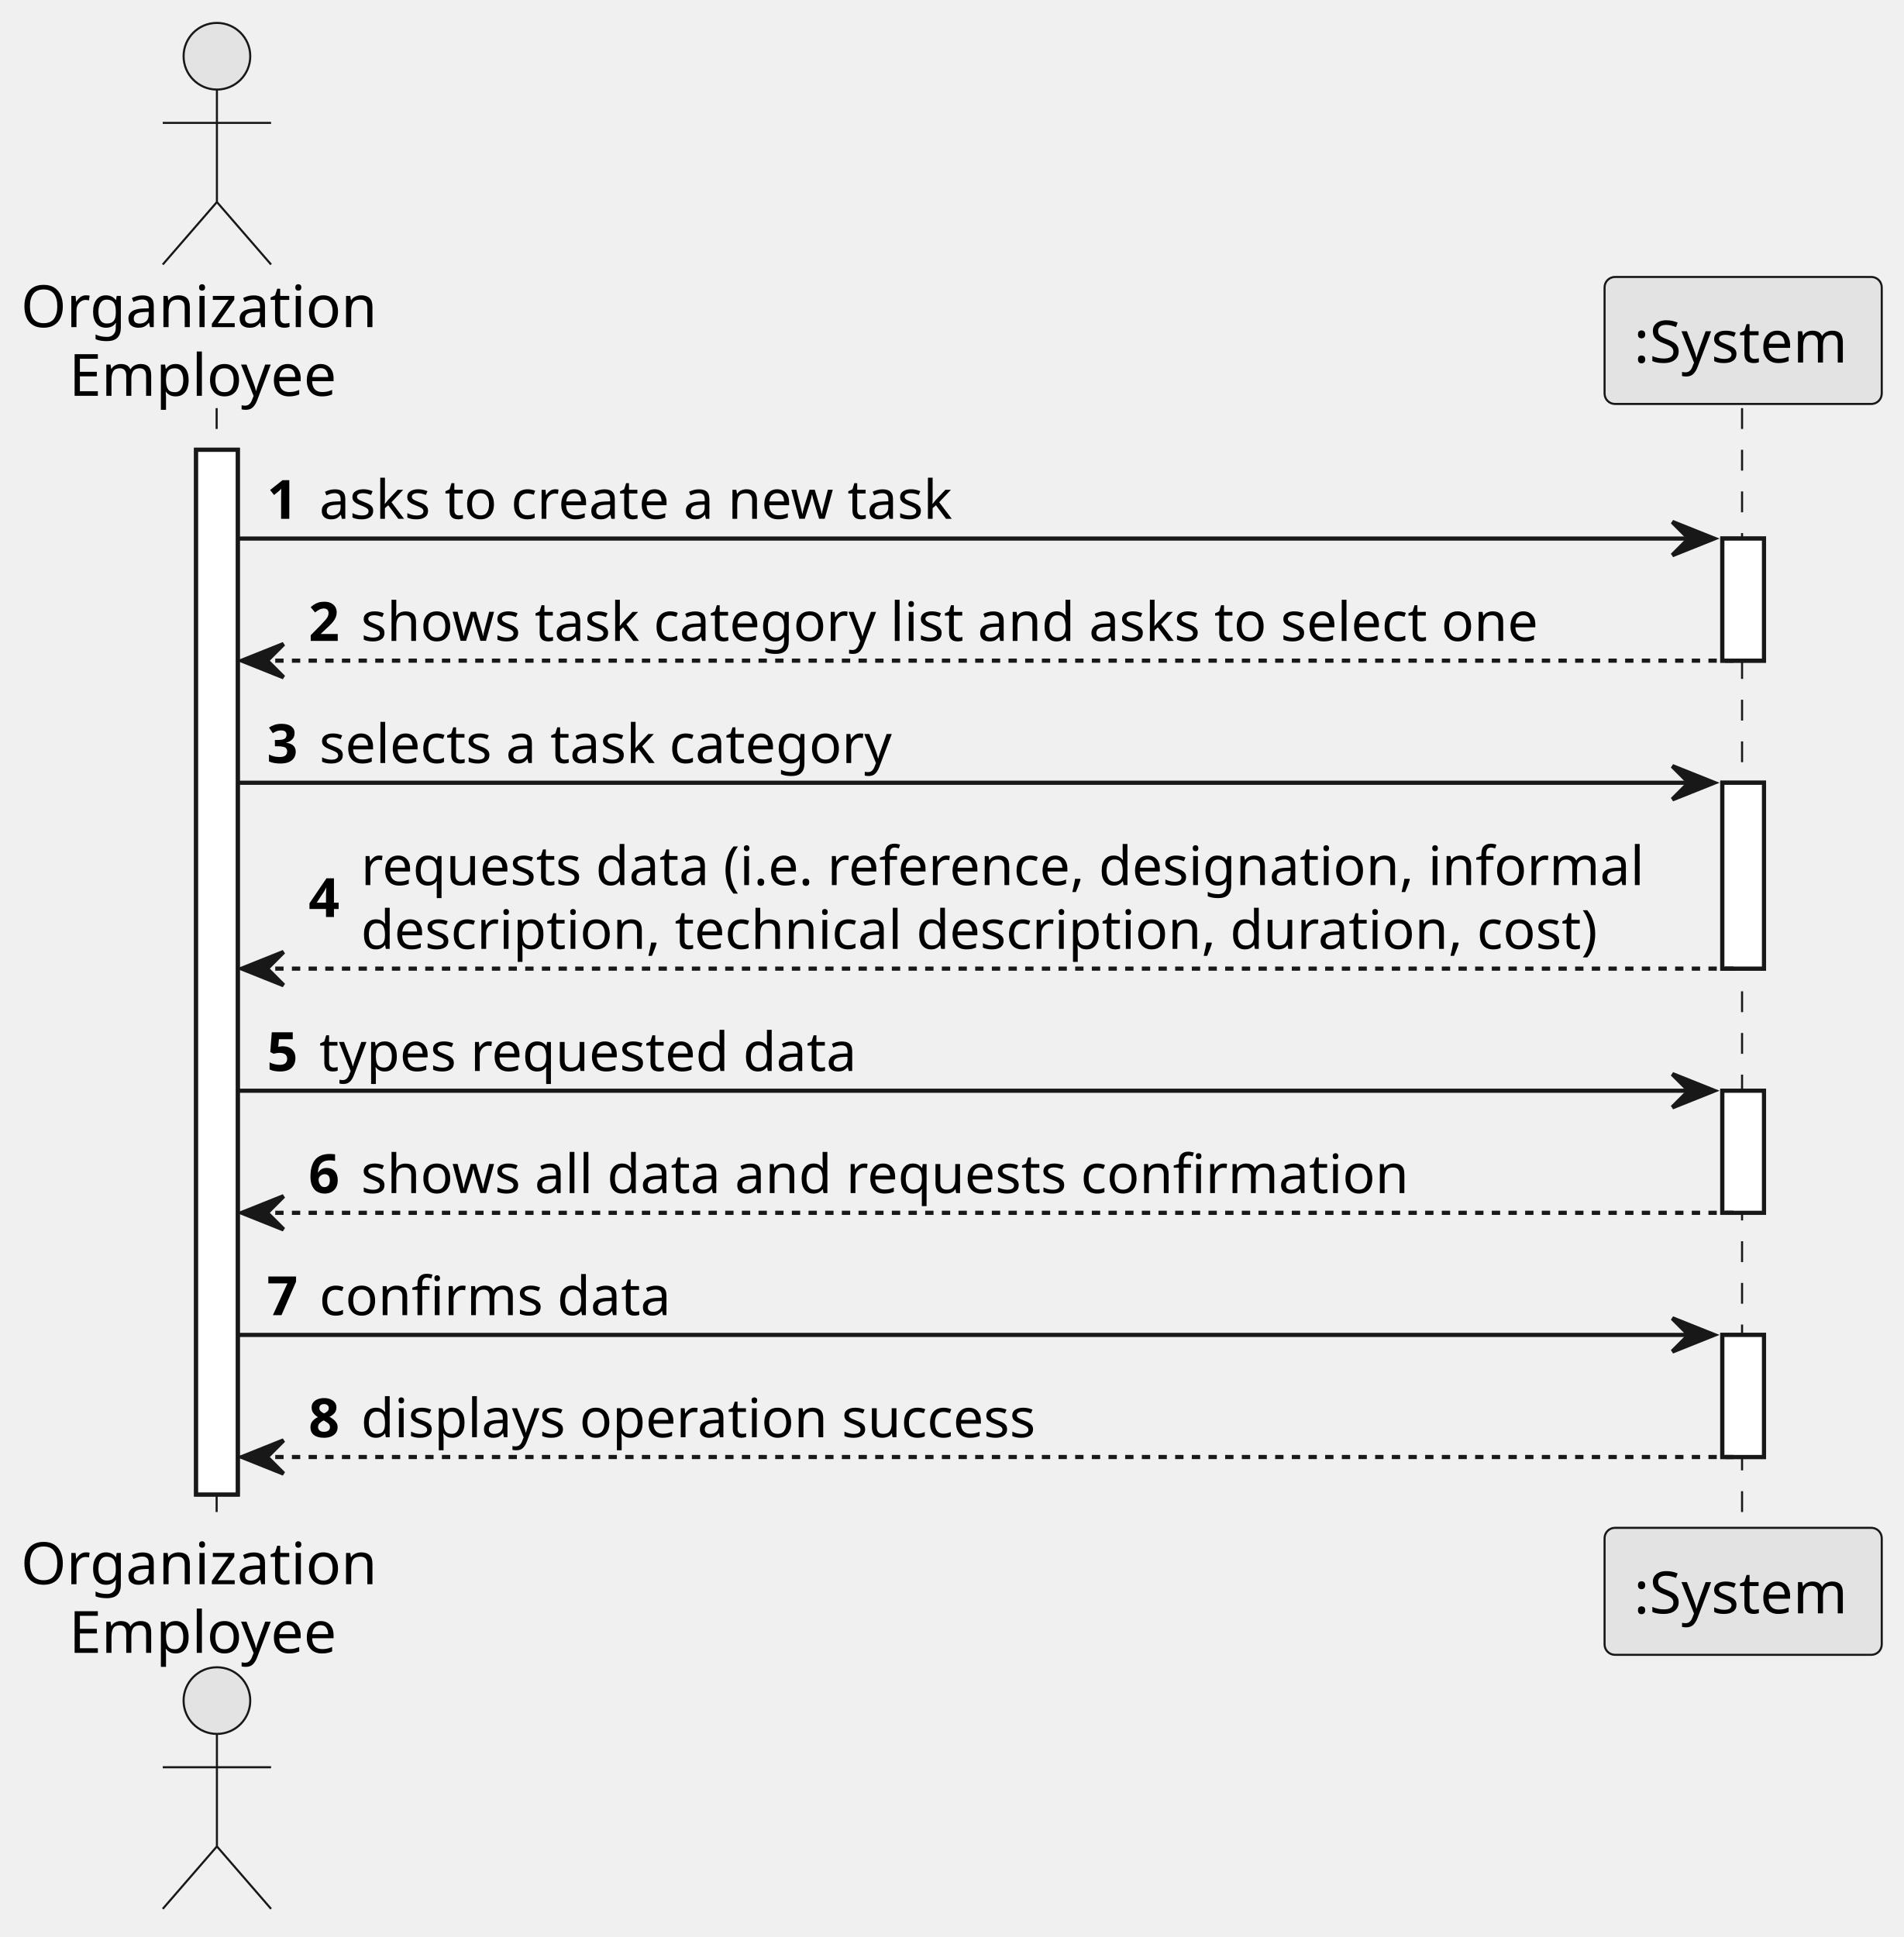
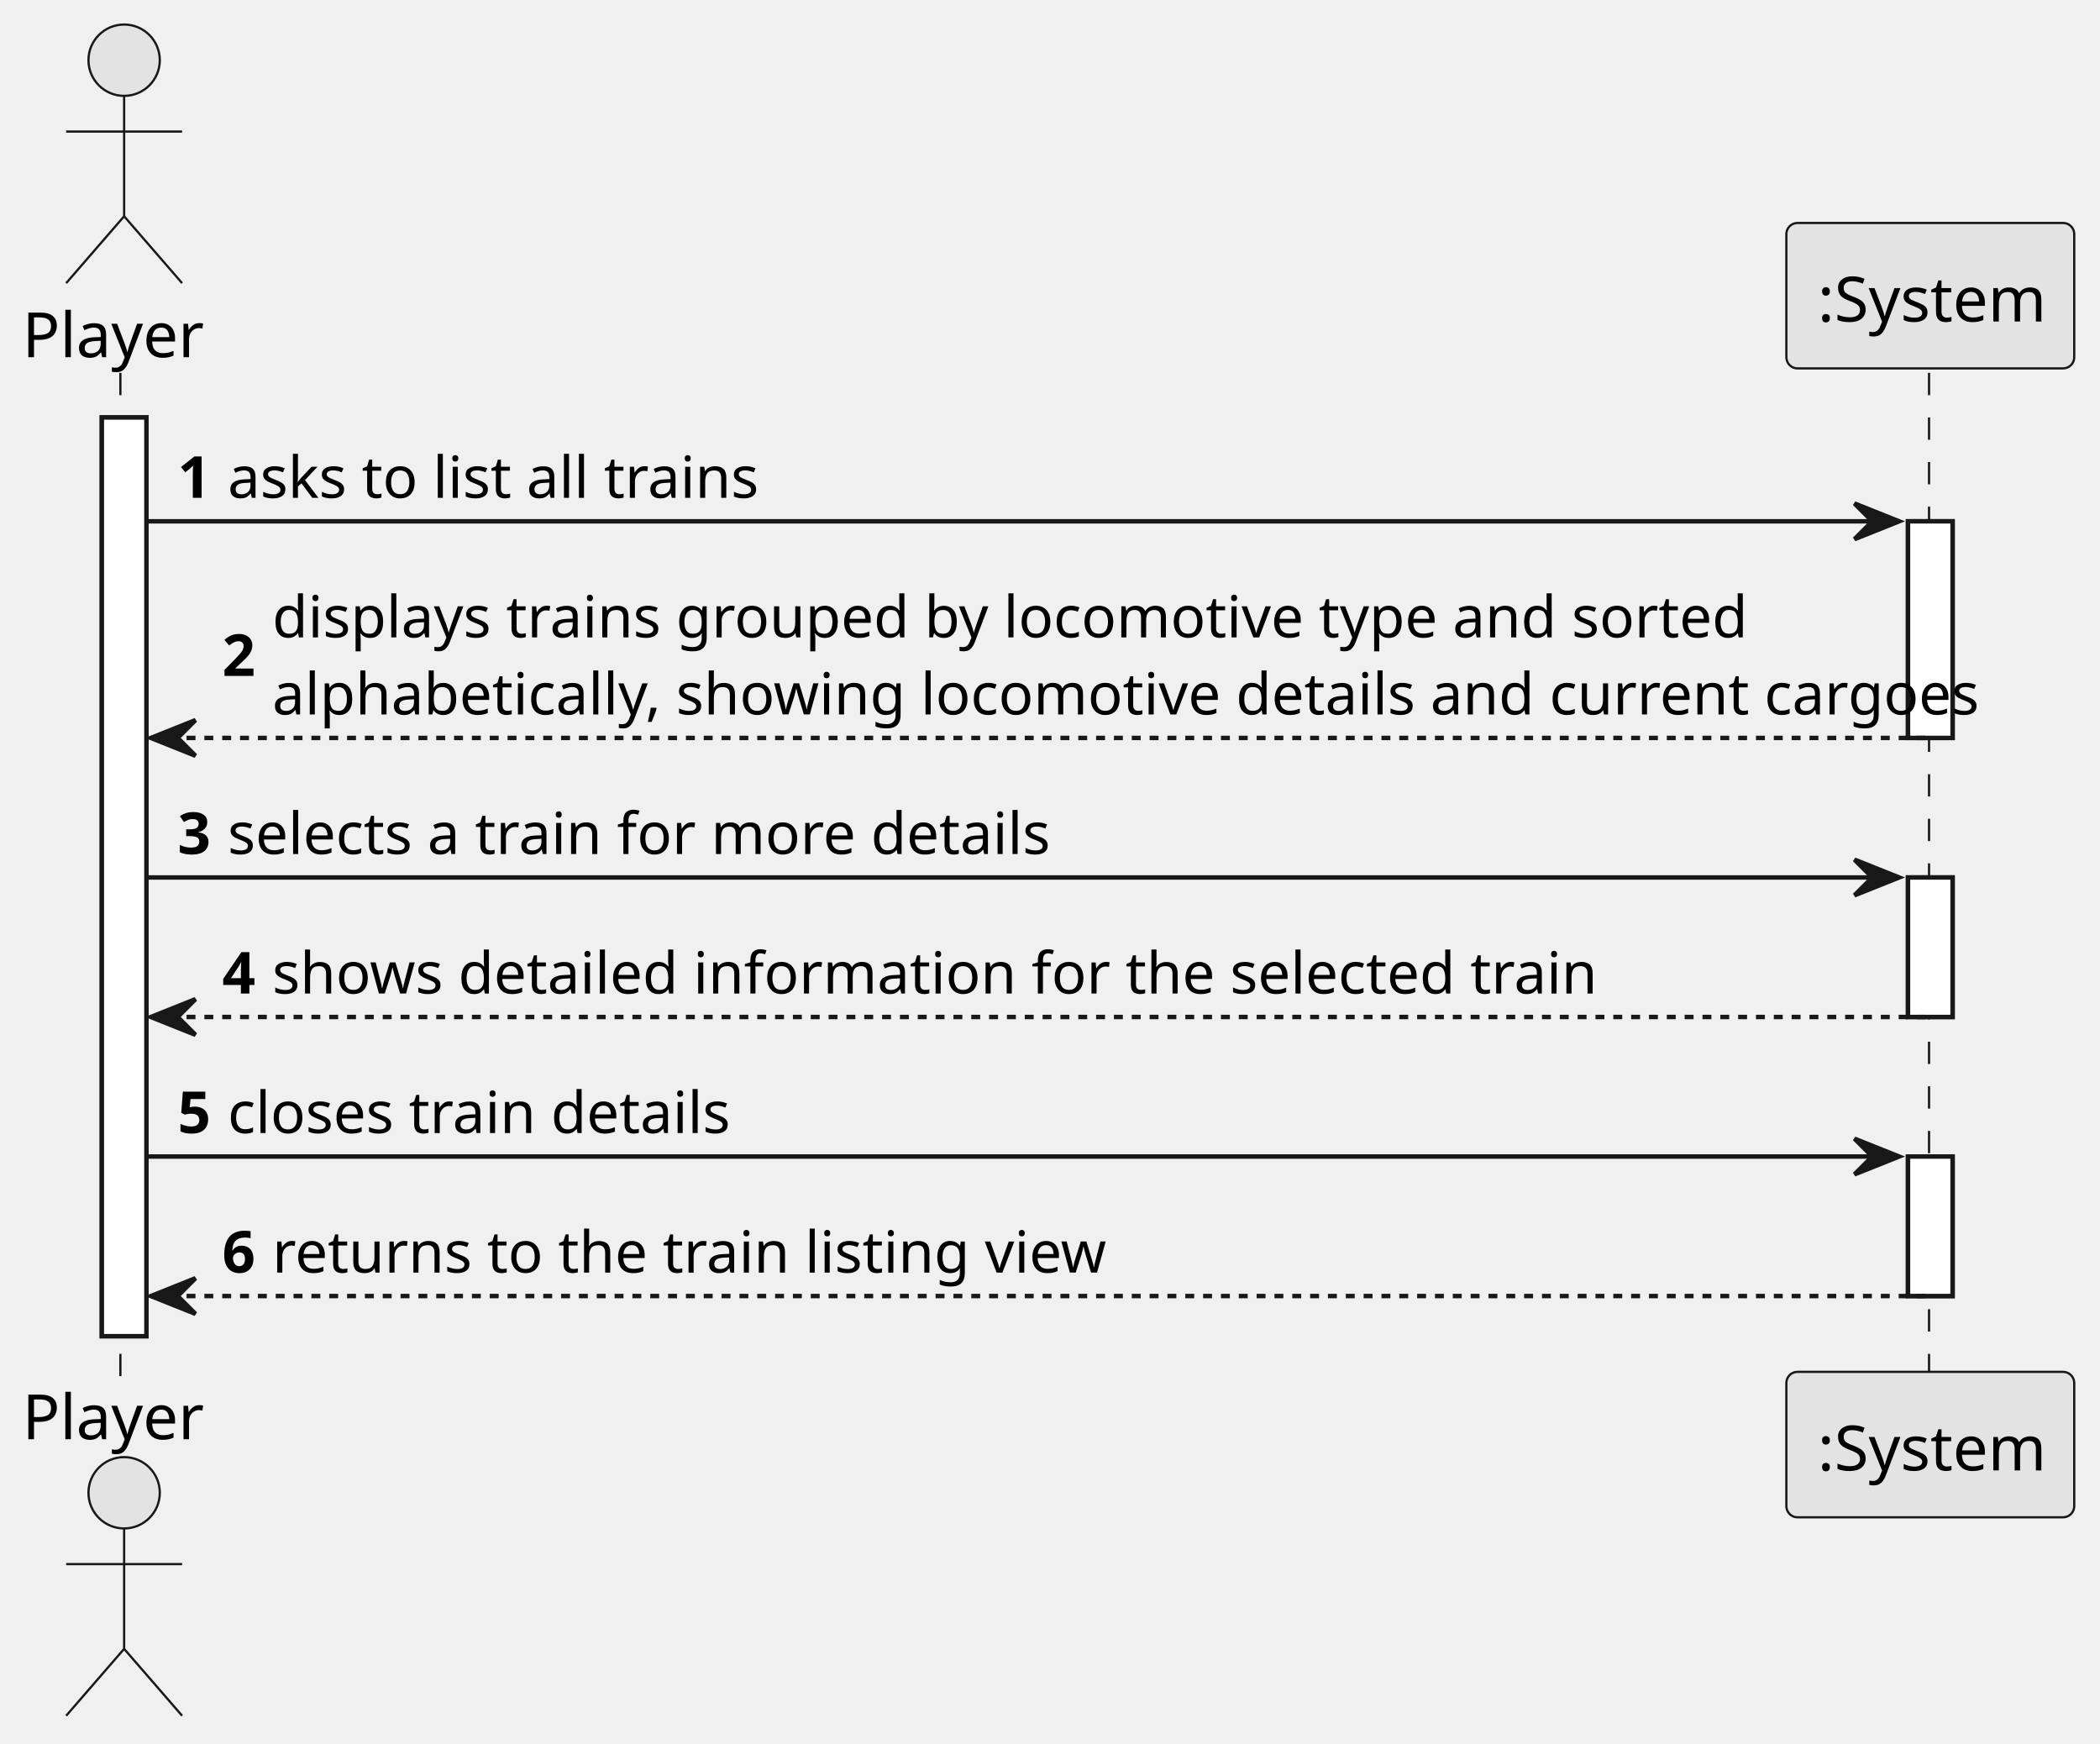
- <svg xmlns="http://www.w3.org/2000/svg" contentStyleType="text/css" height="465px" preserveAspectRatio="none" style="width:457px;height:465px;background:#FFFFFF;" version="1.1" viewBox="0 0 457 465" width="457px" zoomAndPan="magnify">
+ <svg xmlns="http://www.w3.org/2000/svg" contentStyleType="text/css" height="391px" preserveAspectRatio="none" style="width:471px;height:391px;background:#FFFFFF;" version="1.1" viewBox="0 0 471 391" width="471px" zoomAndPan="magnify">
  <defs />
  <g>
-     <rect fill="#FFFFFF" height="250.795" style="stroke:#181818;stroke-width:1.0;" width="10" x="47.065" y="107.977" />
-     <rect fill="#FFFFFF" height="29.311" style="stroke:#181818;stroke-width:1.0;" width="10" x="413.397" y="129.287" />
-     <rect fill="#FFFFFF" height="44.621" style="stroke:#181818;stroke-width:1.0;" width="10" x="413.397" y="187.908" />
-     <rect fill="#FFFFFF" height="29.311" style="stroke:#181818;stroke-width:1.0;" width="10" x="413.397" y="261.84" />
-     <rect fill="#FFFFFF" height="29.311" style="stroke:#181818;stroke-width:1.0;" width="10" x="413.397" y="320.461" />
-     <line style="stroke:#181818;stroke-width:0.5;stroke-dasharray:5.0,5.0;" x1="52" x2="52" y1="97.977" y2="367.772" />
-     <line style="stroke:#181818;stroke-width:0.5;stroke-dasharray:5.0,5.0;" x1="418.133" x2="418.133" y1="97.977" y2="367.772" />
-     <text fill="#000000" font-family="sans-serif" font-size="14" lengthAdjust="spacing" textLength="88.129" x="5" y="78.535">Organization</text>
-     <text fill="#000000" font-family="sans-serif" font-size="14" lengthAdjust="spacing" textLength="65.03" x="16.549" y="95.023">Employee</text>
-     <ellipse cx="52.065" cy="13.5" fill="#E3E3E3" rx="8" ry="8" style="stroke:#181818;stroke-width:0.5;" />
-     <path d="M52.065,21.5 L52.065,48.5 M39.065,29.5 L65.064,29.5 M52.065,48.5 L39.065,63.5 M52.065,48.5 L65.064,63.5 " fill="none" style="stroke:#181818;stroke-width:0.5;" />
-     <text fill="#000000" font-family="sans-serif" font-size="14" lengthAdjust="spacing" textLength="88.129" x="5" y="380.307">Organization</text>
-     <text fill="#000000" font-family="sans-serif" font-size="14" lengthAdjust="spacing" textLength="65.03" x="16.549" y="396.795">Employee</text>
-     <ellipse cx="52.065" cy="408.248" fill="#E3E3E3" rx="8" ry="8" style="stroke:#181818;stroke-width:0.5;" />
-     <path d="M52.065,416.248 L52.065,443.248 M39.065,424.248 L65.064,424.248 M52.065,443.248 L39.065,458.248 M52.065,443.248 L65.064,458.248 " fill="none" style="stroke:#181818;stroke-width:0.5;" />
-     <rect fill="#E3E3E3" height="30.488" rx="2.5" ry="2.5" style="stroke:#181818;stroke-width:0.5;" width="66.527" x="385.133" y="66.488" />
-     <text fill="#000000" font-family="sans-serif" font-size="14" lengthAdjust="spacing" textLength="52.527" x="392.133" y="87.023">:System</text>
-     <rect fill="#E3E3E3" height="30.488" rx="2.5" ry="2.5" style="stroke:#181818;stroke-width:0.5;" width="66.527" x="385.133" y="366.772" />
-     <text fill="#000000" font-family="sans-serif" font-size="14" lengthAdjust="spacing" textLength="52.527" x="392.133" y="387.307">:System</text>
-     <rect fill="#FFFFFF" height="250.795" style="stroke:#181818;stroke-width:1.0;" width="10" x="47.065" y="107.977" />
-     <rect fill="#FFFFFF" height="29.311" style="stroke:#181818;stroke-width:1.0;" width="10" x="413.397" y="129.287" />
-     <rect fill="#FFFFFF" height="44.621" style="stroke:#181818;stroke-width:1.0;" width="10" x="413.397" y="187.908" />
-     <rect fill="#FFFFFF" height="29.311" style="stroke:#181818;stroke-width:1.0;" width="10" x="413.397" y="261.84" />
-     <rect fill="#FFFFFF" height="29.311" style="stroke:#181818;stroke-width:1.0;" width="10" x="413.397" y="320.461" />
-     <polygon fill="#181818" points="401.397,125.287,411.397,129.287,401.397,133.287,405.397,129.287" style="stroke:#181818;stroke-width:1.0;" />
-     <line style="stroke:#181818;stroke-width:1.0;" x1="57.065" x2="407.397" y1="129.287" y2="129.287" />
-     <text fill="#000000" font-family="sans-serif" font-size="13" font-weight="bold" lengthAdjust="spacing" textLength="8.576" x="64.064" y="124.545">1</text>
-     <text fill="#000000" font-family="sans-serif" font-size="13" lengthAdjust="spacing" textLength="158.723" x="76.64" y="124.545">asks to create a new task</text>
-     <polygon fill="#181818" points="68.064,154.598,58.065,158.598,68.064,162.598,64.064,158.598" style="stroke:#181818;stroke-width:1.0;" />
-     <line style="stroke:#181818;stroke-width:1.0;stroke-dasharray:2.0,2.0;" x1="62.065" x2="417.397" y1="158.598" y2="158.598" />
-     <text fill="#000000" font-family="sans-serif" font-size="13" font-weight="bold" lengthAdjust="spacing" textLength="8.576" x="74.064" y="153.856">2</text>
-     <text fill="#000000" font-family="sans-serif" font-size="13" lengthAdjust="spacing" textLength="295.642" x="86.64" y="153.856">shows task category list and asks to select one</text>
-     <polygon fill="#181818" points="401.397,183.908,411.397,187.908,401.397,191.908,405.397,187.908" style="stroke:#181818;stroke-width:1.0;" />
-     <line style="stroke:#181818;stroke-width:1.0;" x1="57.065" x2="407.397" y1="187.908" y2="187.908" />
-     <text fill="#000000" font-family="sans-serif" font-size="13" font-weight="bold" lengthAdjust="spacing" textLength="8.576" x="64.064" y="183.166">3</text>
-     <text fill="#000000" font-family="sans-serif" font-size="13" lengthAdjust="spacing" textLength="142.949" x="76.64" y="183.166">selects a task category</text>
-     <polygon fill="#181818" points="68.064,228.529,58.065,232.529,68.064,236.529,64.064,232.529" style="stroke:#181818;stroke-width:1.0;" />
-     <line style="stroke:#181818;stroke-width:1.0;stroke-dasharray:2.0,2.0;" x1="62.065" x2="417.397" y1="232.529" y2="232.529" />
-     <text fill="#000000" font-family="sans-serif" font-size="13" font-weight="bold" lengthAdjust="spacing" textLength="8.576" x="74.064" y="220.132">4</text>
-     <text fill="#000000" font-family="sans-serif" font-size="13" lengthAdjust="spacing" textLength="319.757" x="86.64" y="212.477">requests data (i.e. reference, designation, informal</text>
-     <text fill="#000000" font-family="sans-serif" font-size="13" lengthAdjust="spacing" textLength="310.115" x="86.64" y="227.787">description, technical description, duration, cost)</text>
-     <polygon fill="#181818" points="401.397,257.84,411.397,261.84,401.397,265.84,405.397,261.84" style="stroke:#181818;stroke-width:1.0;" />
-     <line style="stroke:#181818;stroke-width:1.0;" x1="57.065" x2="407.397" y1="261.84" y2="261.84" />
-     <text fill="#000000" font-family="sans-serif" font-size="13" font-weight="bold" lengthAdjust="spacing" textLength="8.576" x="64.064" y="257.098">5</text>
-     <text fill="#000000" font-family="sans-serif" font-size="13" lengthAdjust="spacing" textLength="132.304" x="76.64" y="257.098">types requested data</text>
-     <polygon fill="#181818" points="68.064,287.15,58.065,291.15,68.064,295.15,64.064,291.15" style="stroke:#181818;stroke-width:1.0;" />
-     <line style="stroke:#181818;stroke-width:1.0;stroke-dasharray:2.0,2.0;" x1="62.065" x2="417.397" y1="291.15" y2="291.15" />
-     <text fill="#000000" font-family="sans-serif" font-size="13" font-weight="bold" lengthAdjust="spacing" textLength="8.576" x="74.064" y="286.408">6</text>
-     <text fill="#000000" font-family="sans-serif" font-size="13" lengthAdjust="spacing" textLength="260.146" x="86.64" y="286.408">shows all data and requests confirmation</text>
-     <polygon fill="#181818" points="401.397,316.461,411.397,320.461,401.397,324.461,405.397,320.461" style="stroke:#181818;stroke-width:1.0;" />
-     <line style="stroke:#181818;stroke-width:1.0;" x1="57.065" x2="407.397" y1="320.461" y2="320.461" />
-     <text fill="#000000" font-family="sans-serif" font-size="13" font-weight="bold" lengthAdjust="spacing" textLength="8.576" x="64.064" y="315.719">7</text>
-     <text fill="#000000" font-family="sans-serif" font-size="13" lengthAdjust="spacing" textLength="86.849" x="76.64" y="315.719">confirms data</text>
-     <polygon fill="#181818" points="68.064,345.772,58.065,349.772,68.064,353.772,64.064,349.772" style="stroke:#181818;stroke-width:1.0;" />
-     <line style="stroke:#181818;stroke-width:1.0;stroke-dasharray:2.0,2.0;" x1="62.065" x2="417.397" y1="349.772" y2="349.772" />
-     <text fill="#000000" font-family="sans-serif" font-size="13" font-weight="bold" lengthAdjust="spacing" textLength="8.576" x="74.064" y="345.029">8</text>
-     <text fill="#000000" font-family="sans-serif" font-size="13" lengthAdjust="spacing" textLength="168.422" x="86.64" y="345.029">displays operation success</text>
+     <rect fill="#FFFFFF" height="206.037" style="stroke:#181818;stroke-width:1.0;" width="10" x="22.841" y="93.621" />
+     <rect fill="#FFFFFF" height="48.582" style="stroke:#181818;stroke-width:1.0;" width="10" x="427.939" y="116.912" />
+     <rect fill="#FFFFFF" height="31.291" style="stroke:#181818;stroke-width:1.0;" width="10" x="427.939" y="196.785" />
+     <rect fill="#FFFFFF" height="31.291" style="stroke:#181818;stroke-width:1.0;" width="10" x="427.939" y="259.367" />
+     <line style="stroke:#181818;stroke-width:0.5;stroke-dasharray:5.0,5.0;" x1="27" x2="27" y1="83.621" y2="308.658" />
+     <line style="stroke:#181818;stroke-width:0.5;stroke-dasharray:5.0,5.0;" x1="432.656" x2="432.656" y1="83.621" y2="308.658" />
+     <text fill="#000000" font-family="sans-serif" font-size="14" lengthAdjust="spacing" textLength="39.683" x="5" y="80.107">Player</text>
+     <ellipse cx="27.841" cy="13.5" fill="#E3E3E3" rx="8" ry="8" style="stroke:#181818;stroke-width:0.5;" />
+     <path d="M27.841,21.5 L27.841,48.5 M14.841,29.5 L40.841,29.5 M27.841,48.5 L14.841,63.5 M27.841,48.5 L40.841,63.5 " fill="none" style="stroke:#181818;stroke-width:0.5;" />
+     <text fill="#000000" font-family="sans-serif" font-size="14" lengthAdjust="spacing" textLength="39.683" x="5" y="322.766">Player</text>
+     <ellipse cx="27.841" cy="334.779" fill="#E3E3E3" rx="8" ry="8" style="stroke:#181818;stroke-width:0.5;" />
+     <path d="M27.841,342.779 L27.841,369.779 M14.841,350.779 L40.841,350.779 M27.841,369.779 L14.841,384.779 M27.841,369.779 L40.841,384.779 " fill="none" style="stroke:#181818;stroke-width:0.5;" />
+     <rect fill="#E3E3E3" height="32.621" rx="2.5" ry="2.5" style="stroke:#181818;stroke-width:0.5;" width="64.565" x="400.656" y="50" />
+     <text fill="#000000" font-family="sans-serif" font-size="14" lengthAdjust="spacing" textLength="50.565" x="407.656" y="72.107">:System</text>
+     <rect fill="#E3E3E3" height="32.621" rx="2.5" ry="2.5" style="stroke:#181818;stroke-width:0.5;" width="64.565" x="400.656" y="307.658" />
+     <text fill="#000000" font-family="sans-serif" font-size="14" lengthAdjust="spacing" textLength="50.565" x="407.656" y="329.766">:System</text>
+     <rect fill="#FFFFFF" height="206.037" style="stroke:#181818;stroke-width:1.0;" width="10" x="22.841" y="93.621" />
+     <rect fill="#FFFFFF" height="48.582" style="stroke:#181818;stroke-width:1.0;" width="10" x="427.939" y="116.912" />
+     <rect fill="#FFFFFF" height="31.291" style="stroke:#181818;stroke-width:1.0;" width="10" x="427.939" y="196.785" />
+     <rect fill="#FFFFFF" height="31.291" style="stroke:#181818;stroke-width:1.0;" width="10" x="427.939" y="259.367" />
+     <polygon fill="#181818" points="415.939,112.912,425.939,116.912,415.939,120.912,419.939,116.912" style="stroke:#181818;stroke-width:1.0;" />
+     <line style="stroke:#181818;stroke-width:1.0;" x1="32.841" x2="421.939" y1="116.912" y2="116.912" />
+     <text fill="#000000" font-family="sans-serif" font-size="13" font-weight="bold" lengthAdjust="spacing" textLength="7.23" x="39.841" y="111.649">1</text>
+     <text fill="#000000" font-family="sans-serif" font-size="13" lengthAdjust="spacing" textLength="112.703" x="51.071" y="111.649">asks to list all trains</text>
+     <polygon fill="#181818" points="43.841,161.494,33.841,165.494,43.841,169.494,39.841,165.494" style="stroke:#181818;stroke-width:1.0;" />
+     <line style="stroke:#181818;stroke-width:1.0;stroke-dasharray:2.0,2.0;" x1="37.841" x2="431.939" y1="165.494" y2="165.494" />
+     <text fill="#000000" font-family="sans-serif" font-size="13" font-weight="bold" lengthAdjust="spacing" textLength="7.23" x="49.841" y="151.586">2</text>
+     <text fill="#000000" font-family="sans-serif" font-size="13" lengthAdjust="spacing" textLength="310.007" x="61.071" y="142.94">displays trains grouped by locomotive type and sorted</text>
+     <text fill="#000000" font-family="sans-serif" font-size="13" lengthAdjust="spacing" textLength="359.868" x="61.071" y="160.231">alphabetically, showing locomotive details and current cargoes</text>
+     <polygon fill="#181818" points="415.939,192.785,425.939,196.785,415.939,200.785,419.939,196.785" style="stroke:#181818;stroke-width:1.0;" />
+     <line style="stroke:#181818;stroke-width:1.0;" x1="32.841" x2="421.939" y1="196.785" y2="196.785" />
+     <text fill="#000000" font-family="sans-serif" font-size="13" font-weight="bold" lengthAdjust="spacing" textLength="7.23" x="39.841" y="191.523">3</text>
+     <text fill="#000000" font-family="sans-serif" font-size="13" lengthAdjust="spacing" textLength="173.405" x="51.071" y="191.523">selects a train for more details</text>
+     <polygon fill="#181818" points="43.841,224.076,33.841,228.076,43.841,232.076,39.841,228.076" style="stroke:#181818;stroke-width:1.0;" />
+     <line style="stroke:#181818;stroke-width:1.0;stroke-dasharray:2.0,2.0;" x1="37.841" x2="431.939" y1="228.076" y2="228.076" />
+     <text fill="#000000" font-family="sans-serif" font-size="13" font-weight="bold" lengthAdjust="spacing" textLength="7.23" x="49.841" y="222.814">4</text>
+     <text fill="#000000" font-family="sans-serif" font-size="13" lengthAdjust="spacing" textLength="275.317" x="61.071" y="222.814">shows detailed information for the selected train</text>
+     <polygon fill="#181818" points="415.939,255.367,425.939,259.367,415.939,263.367,419.939,259.367" style="stroke:#181818;stroke-width:1.0;" />
+     <line style="stroke:#181818;stroke-width:1.0;" x1="32.841" x2="421.939" y1="259.367" y2="259.367" />
+     <text fill="#000000" font-family="sans-serif" font-size="13" font-weight="bold" lengthAdjust="spacing" textLength="7.23" x="39.841" y="254.105">5</text>
+     <text fill="#000000" font-family="sans-serif" font-size="13" lengthAdjust="spacing" textLength="106.939" x="51.071" y="254.105">closes train details</text>
+     <polygon fill="#181818" points="43.841,286.658,33.841,290.658,43.841,294.658,39.841,290.658" style="stroke:#181818;stroke-width:1.0;" />
+     <line style="stroke:#181818;stroke-width:1.0;stroke-dasharray:2.0,2.0;" x1="37.841" x2="431.939" y1="290.658" y2="290.658" />
+     <text fill="#000000" font-family="sans-serif" font-size="13" font-weight="bold" lengthAdjust="spacing" textLength="7.23" x="49.841" y="285.396">6</text>
+     <text fill="#000000" font-family="sans-serif" font-size="13" lengthAdjust="spacing" textLength="171.964" x="61.071" y="285.396">returns to the train listing view</text>
  </g>
</svg>
